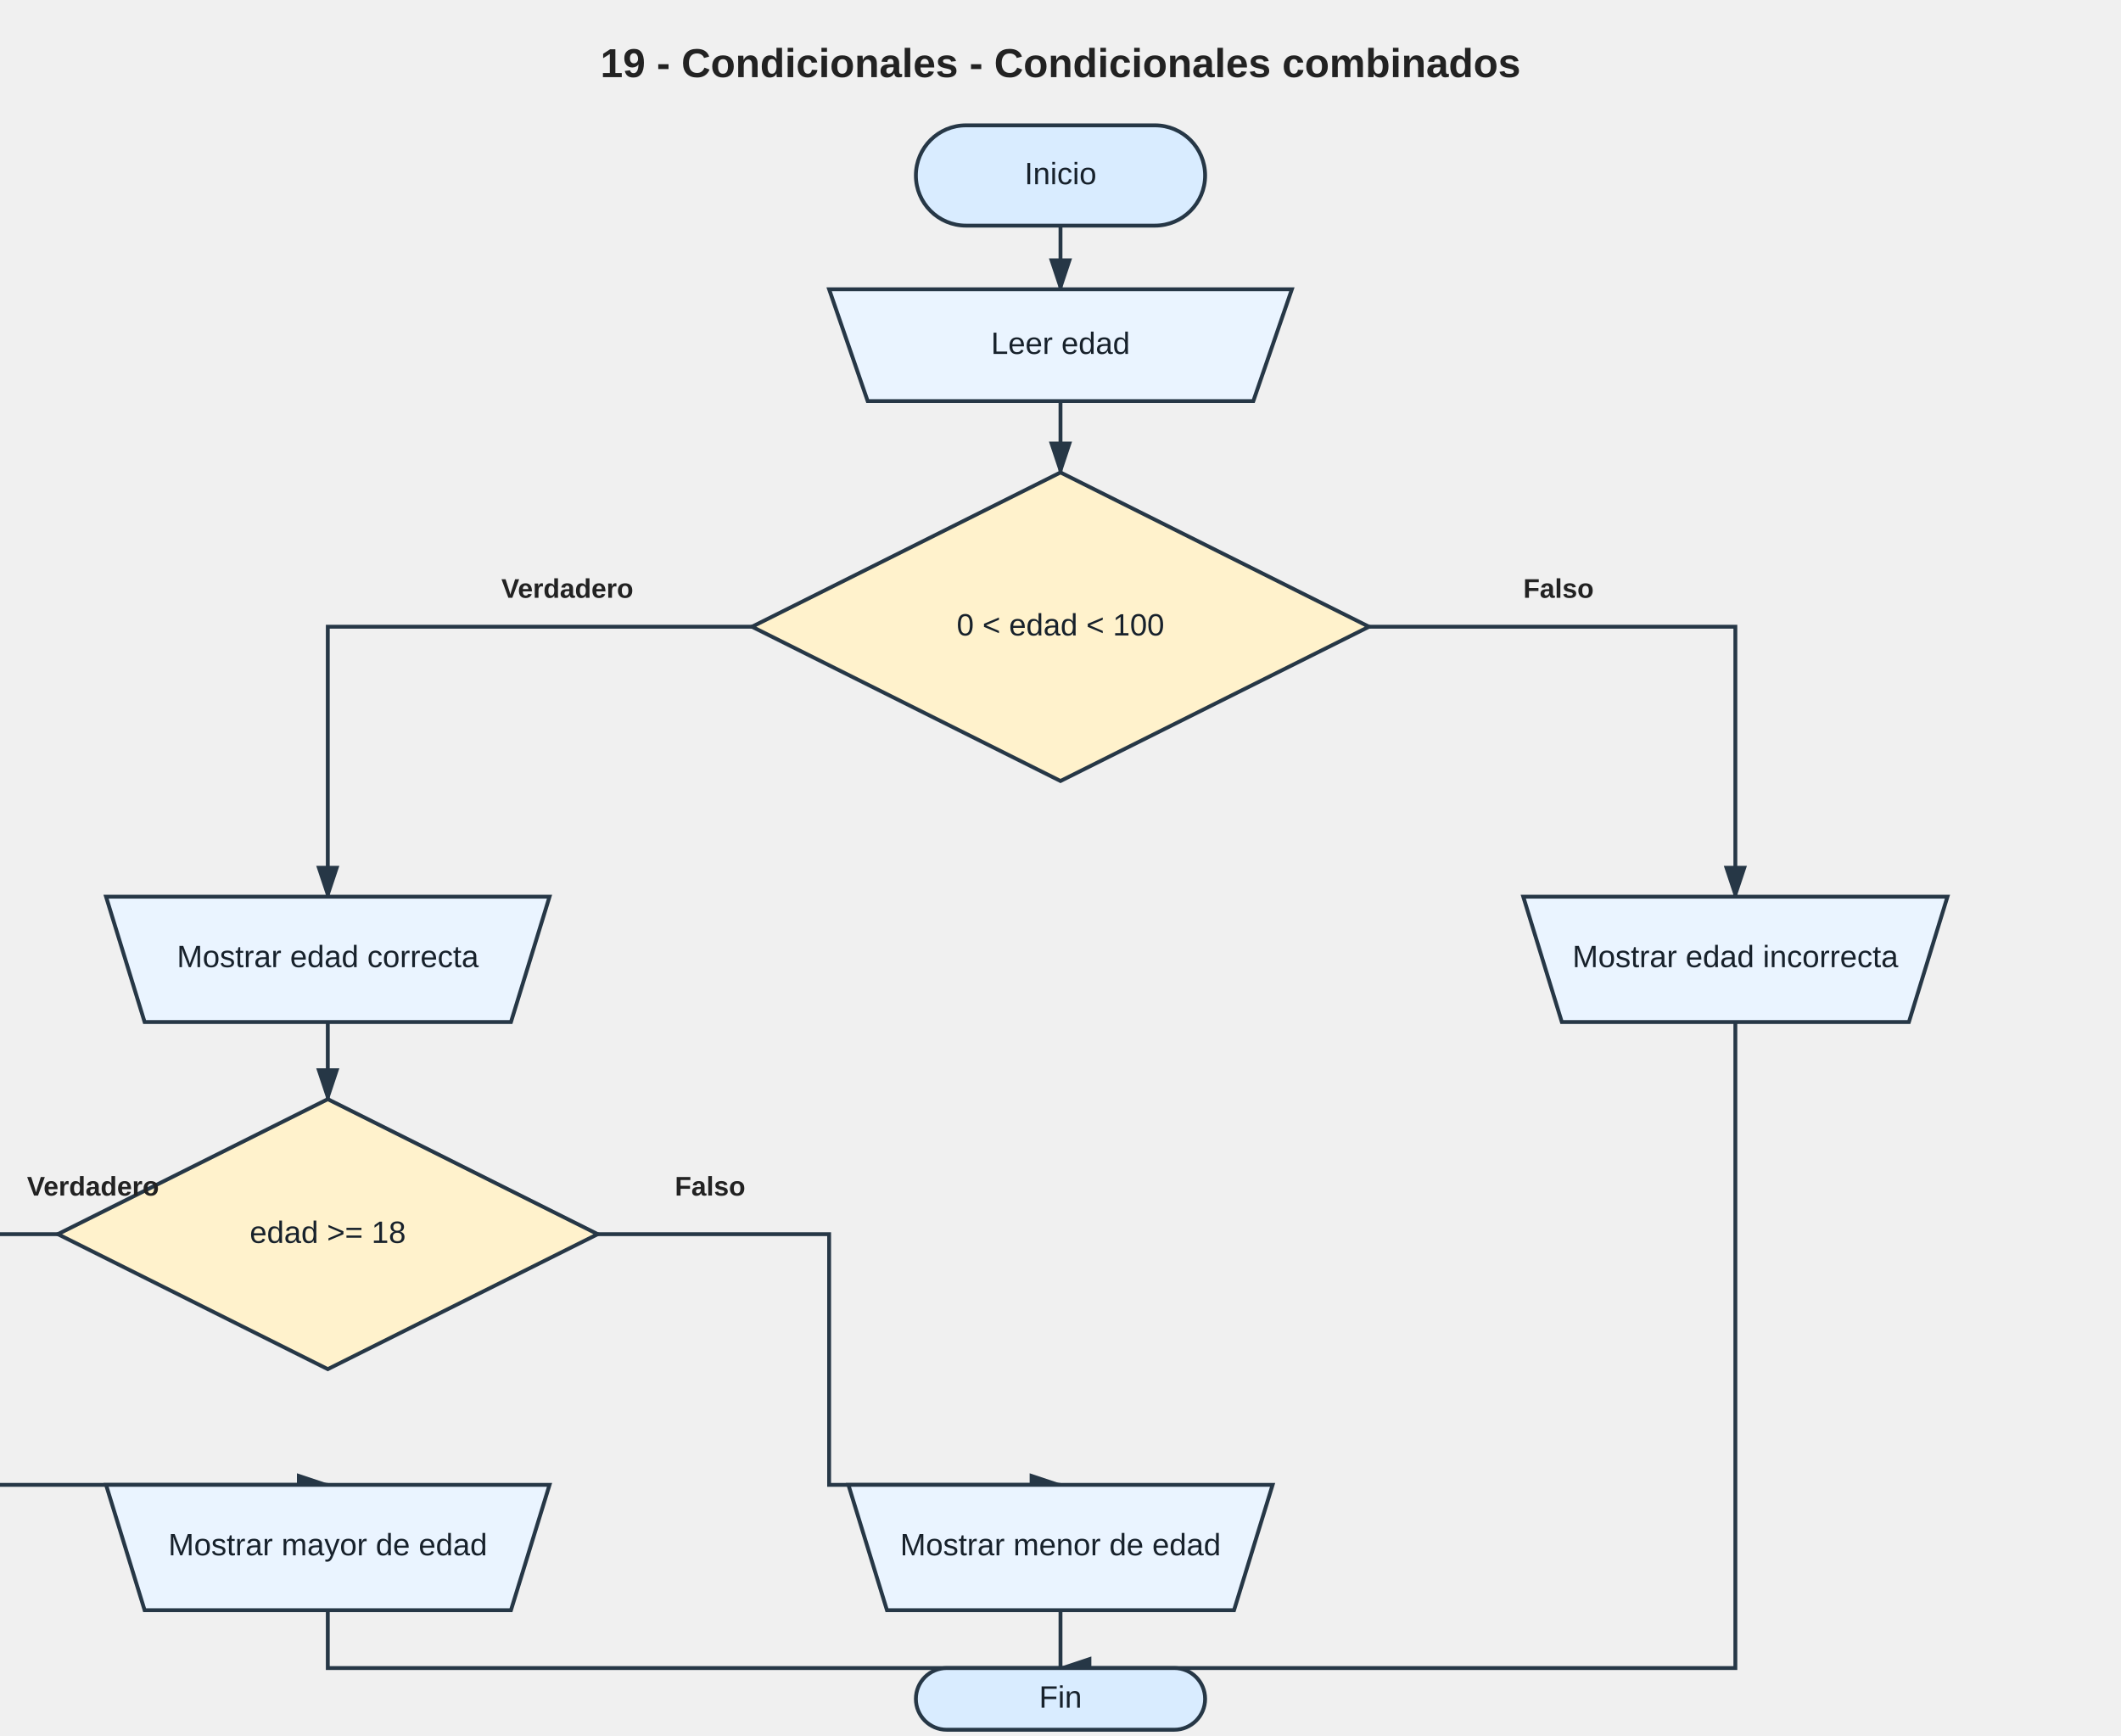
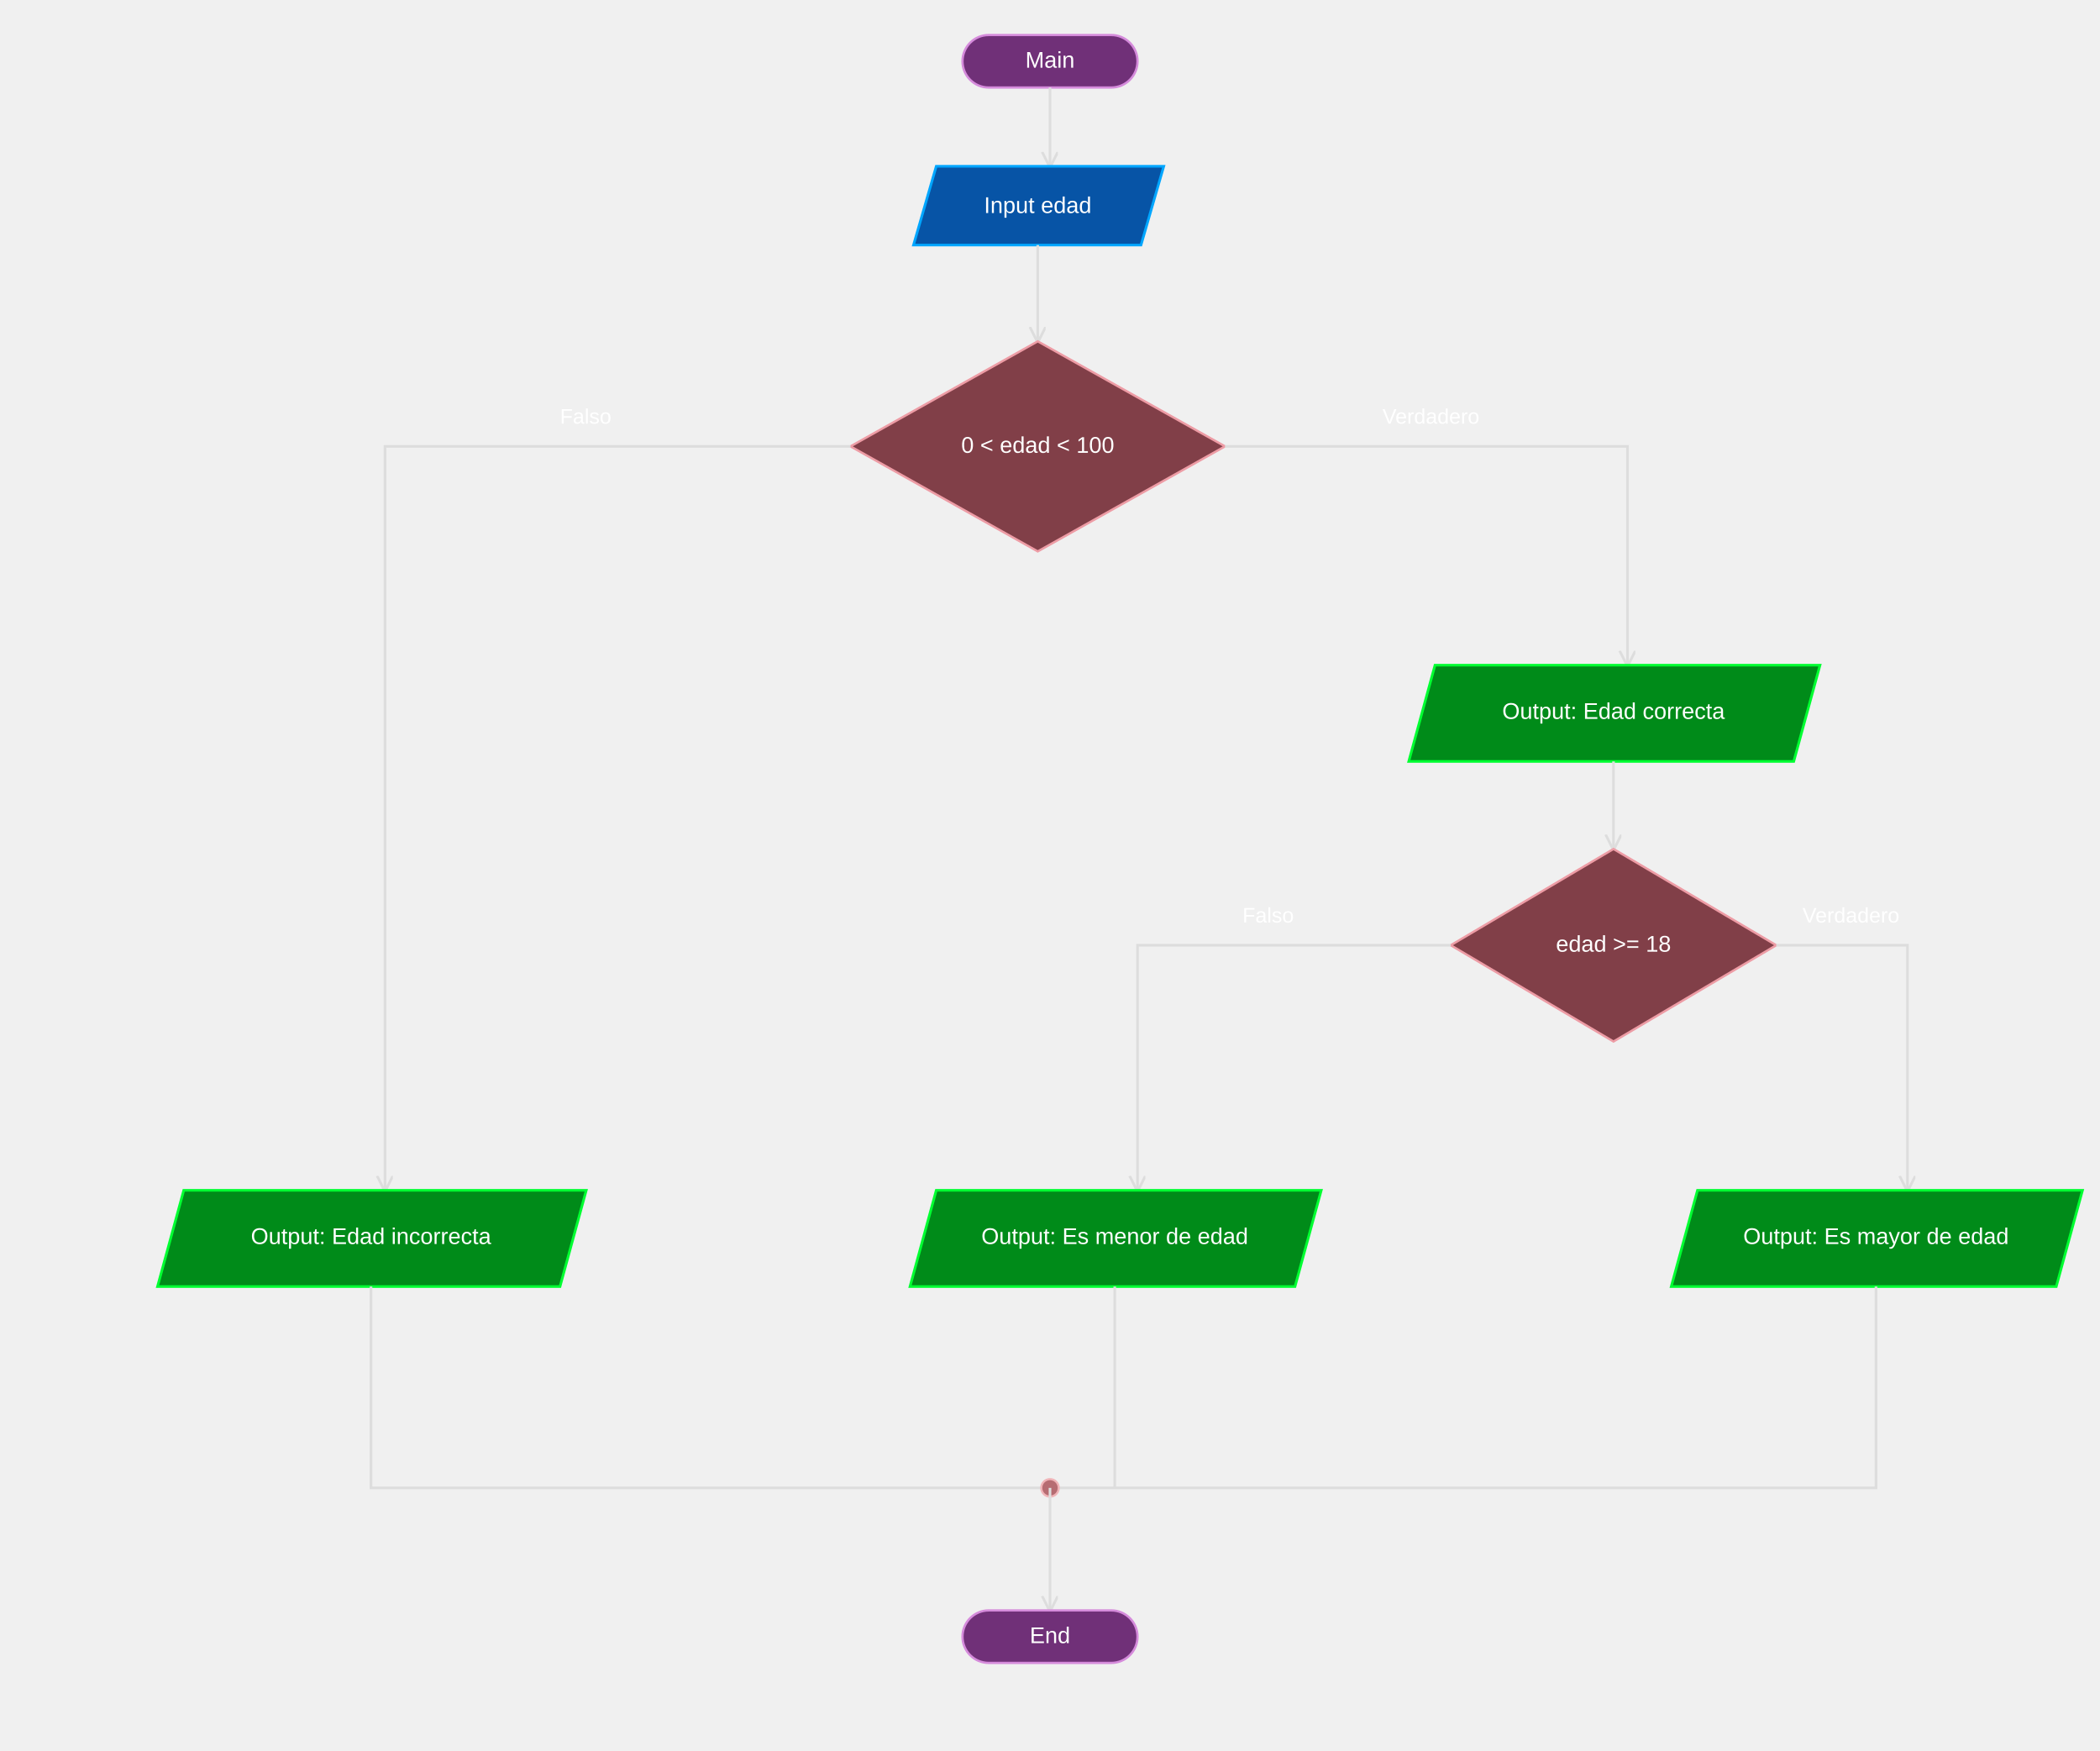
- <svg xmlns="http://www.w3.org/2000/svg" viewBox="0 0 1100 900" role="img" aria-label="19 - Condicionales - Condicionales combinados">
+ <svg xmlns="http://www.w3.org/2000/svg" viewBox="0 0 1200 1000" role="img" aria-label="Diagrama de flujo de condicionales combinados">
  <defs>
-     <style>
- svg{background:#fff;font-family:Arial,Helvetica,sans-serif}
- .title{font-size:21px;font-weight:700;fill:#222}
- .symbol{fill:#eaf4ff;stroke:#263746;stroke-width:2}
- .terminal{fill:#d9ecff;stroke:#263746;stroke-width:2}
- .decision{fill:#fff2cc;stroke:#263746;stroke-width:2}
- .label{font-size:16px;fill:#17212b;text-anchor:middle;dominant-baseline:middle}
- .small{font-size:14px;fill:#17212b;text-anchor:middle}
- .edge{font-size:14px;font-weight:700;fill:#222}
- .path{fill:none;stroke:#263746;stroke-width:2;marker-end:url(#arrow)}
- </style>
-     <marker id="arrow" markerWidth="10" markerHeight="10" refX="8" refY="3" orient="auto">
-       <path d="M0,0 L0,6 L9,3 z" fill="#263746" />
+     <style>svg{background:#000;font-family:Arial,Helvetica,sans-serif}.line{fill:none;stroke:#ddd;stroke-width:1.5}.arrow{fill:none;stroke:#ddd;stroke-width:1.5;marker-end:url(#arr)}.terminal{fill:#703078;stroke:#d58bdb;stroke-width:1.3}.in{fill:#0754a6;stroke:#00a6ff;stroke-width:1.5}.out{fill:#008b19;stroke:#00ff31;stroke-width:1.5}.decision{fill:#813f48;stroke:#ed9ca5;stroke-width:1.3}.label{fill:#fff;font-size:13px;text-anchor:middle;dominant-baseline:middle}.branch{fill:#fff;font-size:12px}.dot{fill:#b66c72;stroke:#f0b4b8;stroke-width:1.2}</style>
+     <marker id="arr" markerWidth="7" markerHeight="7" refX="5.5" refY="3" orient="auto">
+       <path d="M0 0 L6 3 L0 6" fill="none" stroke="#ddd" />
    </marker>
  </defs>
-   <text class="title" x="550" y="40" text-anchor="middle">19 - Condicionales - Condicionales combinados</text>
-   <rect class="terminal" x="475" y="65" width="150" height="52" rx="26" />
-   <text class="label" x="550" y="91">Inicio</text>
-   <path class="path" d="M550 117 V150" />
-   <polygon class="symbol" points="430,150 670,150 650,208 450,208" />
-   <text class="label" x="550" y="179">Leer edad</text>
-   <path class="path" d="M550 208 V245" />
-   <polygon class="decision" points="550,245 710,325 550,405 390,325" />
-   <text class="label" x="550" y="325">0 &lt; edad &lt; 100</text>
-   <path class="path" d="M390 325 H170 V465" />
-   <text class="edge" x="260" y="310">Verdadero</text>
-   <polygon class="symbol" points="55,465 285,465 265,530 75,530" />
-   <text class="label" x="170" y="497">Mostrar edad correcta</text>
-   <path class="path" d="M170 530 V570" />
-   <polygon class="decision" points="170,570 310,640 170,710 30,640" />
-   <text class="label" x="170" y="640">edad &gt;= 18</text>
-   <path class="path" d="M30 640 H-5 V770 H170" />
-   <text class="edge" x="14" y="620">Verdadero</text>
-   <polygon class="symbol" points="55,770 285,770 265,835 75,835" />
-   <text class="label" x="170" y="802">Mostrar mayor de edad</text>
-   <path class="path" d="M310 640 H430 V770 H550" />
-   <text class="edge" x="350" y="620">Falso</text>
-   <polygon class="symbol" points="440,770 660,770 640,835 460,835" />
-   <text class="label" x="550" y="802">Mostrar menor de edad</text>
-   <path class="path" d="M710 325 H900 V465" />
-   <text class="edge" x="790" y="310">Falso</text>
-   <polygon class="symbol" points="790,465 1010,465 990,530 810,530" />
-   <text class="label" x="900" y="497">Mostrar edad incorrecta</text>
-   <path class="path" d="M170 835 V865 H550 M550 835 V865 M900 530 V865 H550" />
-   <rect class="terminal" x="475" y="865" width="150" height="32" rx="16" />
-   <text class="label" x="550" y="881">Fin</text>
+   <rect class="terminal" x="550" y="20" width="100" height="30" rx="15" />
+   <text class="label" x="600" y="35">Main</text>
+   <path class="arrow" d="M600 50 V95" />
+   <polygon class="in" points="535,95 665,95 652,140 522,140" />
+   <text class="label" x="593" y="118">Input edad</text>
+   <path class="arrow" d="M593 140 V195" />
+   <polygon class="decision" points="593,195 700,255 593,315 486,255" />
+   <text class="label" x="593" y="255">0 &lt; edad &lt; 100</text>
+   <path class="arrow" d="M700 255 H930 V380" />
+   <text class="branch" x="790" y="242">Verdadero</text>
+   <polygon class="out" points="820,380 1040,380 1025,435 805,435" />
+   <text class="label" x="922" y="407">Output: Edad correcta</text>
+   <path class="arrow" d="M922 435 V485" />
+   <polygon class="decision" points="922,485 1015,540 922,595 829,540" />
+   <text class="label" x="922" y="540">edad &gt;= 18</text>
+   <path class="arrow" d="M1015 540 H1090 V680" />
+   <text class="branch" x="1030" y="527">Verdadero</text>
+   <polygon class="out" points="970,680 1190,680 1175,735 955,735" />
+   <text class="label" x="1072" y="707">Output: Es mayor de edad</text>
+   <path class="arrow" d="M829 540 H650 V680" />
+   <text class="branch" x="710" y="527">Falso</text>
+   <polygon class="out" points="535,680 755,680 740,735 520,735" />
+   <text class="label" x="637" y="707">Output: Es menor de edad</text>
+   <path class="arrow" d="M486 255 H220 V680" />
+   <text class="branch" x="320" y="242">Falso</text>
+   <polygon class="out" points="105,680 335,680 320,735 90,735" />
+   <text class="label" x="212" y="707">Output: Edad incorrecta</text>
+   <path class="line" d="M212 735 V850 H600 M637 735 V850 H600 M1072 735 V850 H600" />
+   <circle class="dot" cx="600" cy="850" r="5" />
+   <path class="arrow" d="M600 850 V920" />
+   <rect class="terminal" x="550" y="920" width="100" height="30" rx="15" />
+   <text class="label" x="600" y="935">End</text>
</svg>
